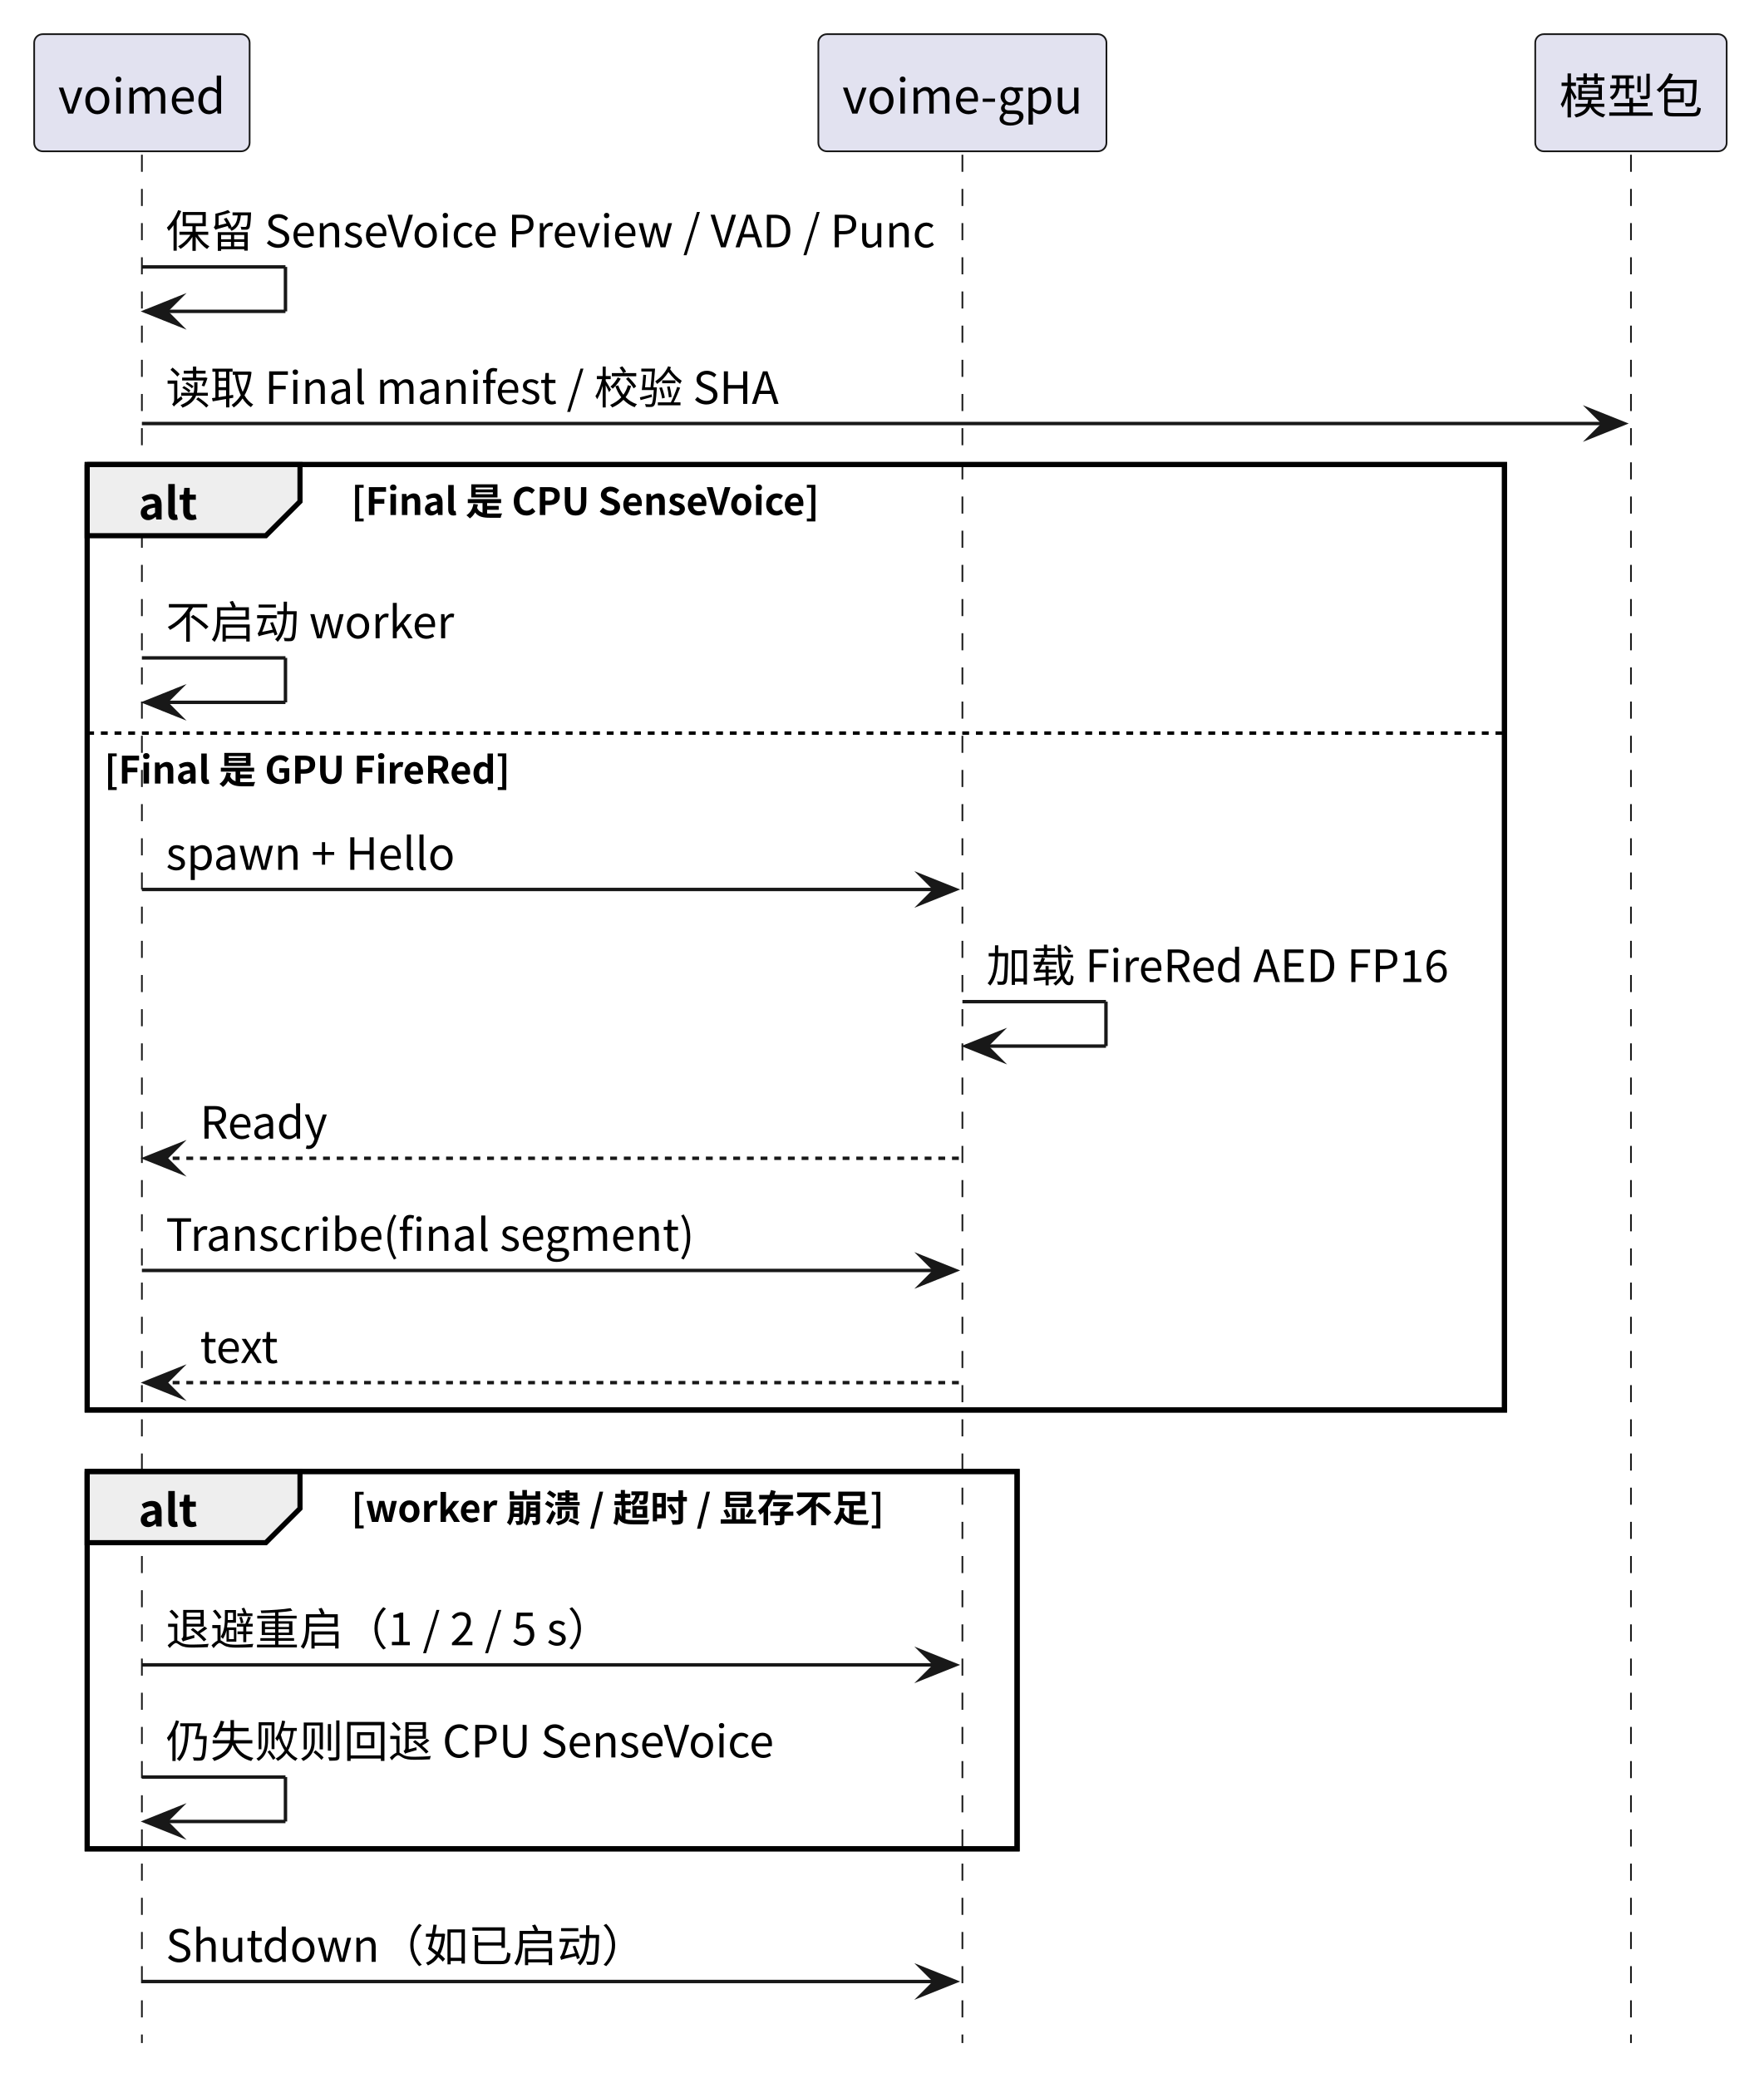
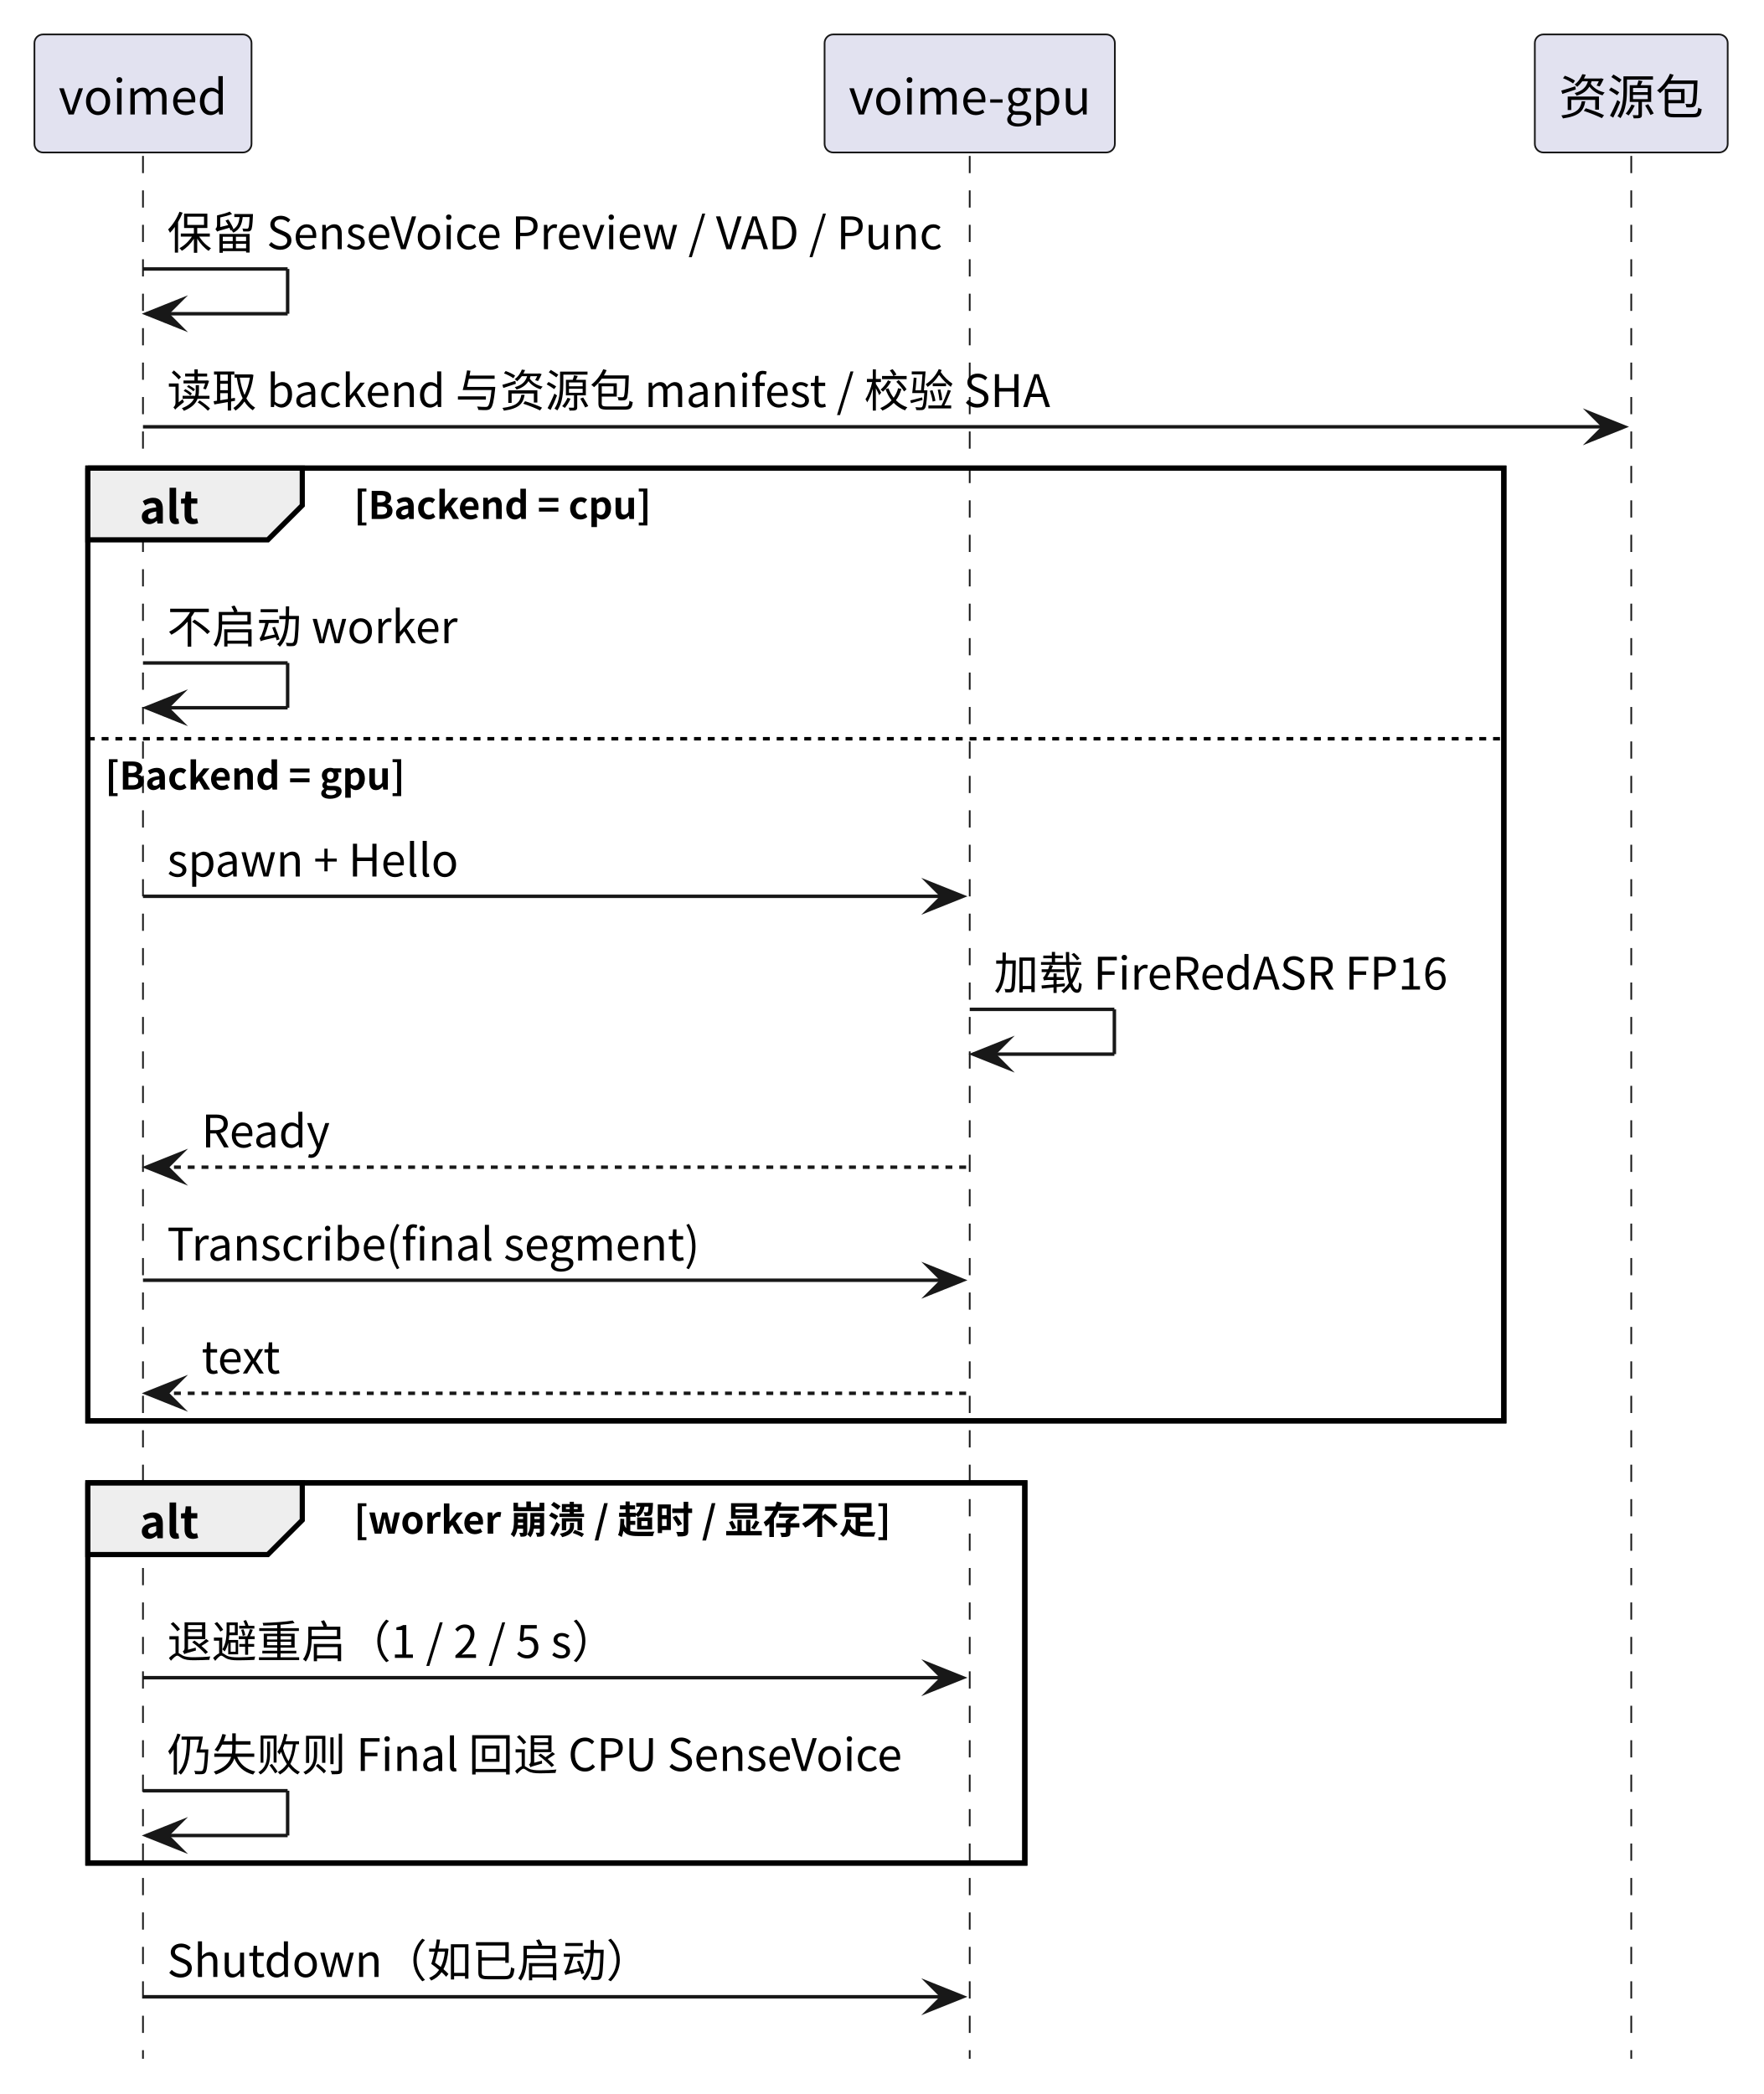
- <svg xmlns="http://www.w3.org/2000/svg" version="1.1" data-diagram-type="SEQUENCE" style="width:516px;height:608px;background:#FFFFFF;" width="516px" height="608px" viewBox="0 0 516 608" zoomAndPan="magnify" preserveAspectRatio="none" contentStyleType="text/css">
+ <svg xmlns="http://www.w3.org/2000/svg" version="1.1" data-diagram-type="SEQUENCE" style="width:512px;height:608px;background:#FFFFFF;" width="512px" height="608px" viewBox="0 0 512 608" zoomAndPan="magnify" preserveAspectRatio="none" contentStyleType="text/css">
  <defs />
  <g font-family="sans-serif" lengthAdjust="spacing">
-     <rect x="25.514" y="135.92" width="414.634" height="276.624" fill="none" style="stroke:#000;stroke-width:1.5;" />
+     <rect x="25.514" y="135.92" width="411.124" height="276.624" fill="none" style="stroke:#000;stroke-width:1.5;" />
    <rect x="25.514" y="430.544" width="272.044" height="110.4" fill="none" style="stroke:#000;stroke-width:1.5;" />
    <g>
      <rect x="38.014" y="45.272" width="8" height="552.496" fill="#000" fill-opacity="0" />
      <line x1="41.514" y1="45.272" x2="41.514" y2="597.768" style="stroke:#181818;stroke-width:0.5;stroke-dasharray:5,5;" />
    </g>
    <g>
      <rect x="278.058" y="45.272" width="8" height="552.496" fill="#000" fill-opacity="0" />
      <line x1="281.558" y1="45.272" x2="281.558" y2="597.768" style="stroke:#181818;stroke-width:0.5;stroke-dasharray:5,5;" />
    </g>
    <g>
-       <rect x="473.648" y="45.272" width="8" height="552.496" fill="#000" fill-opacity="0" />
-       <line x1="477.148" y1="45.272" x2="477.148" y2="597.768" style="stroke:#181818;stroke-width:0.5;stroke-dasharray:5,5;" />
+       <rect x="470.138" y="45.272" width="8" height="552.496" fill="#000" fill-opacity="0" />
+       <line x1="473.638" y1="45.272" x2="473.638" y2="597.768" style="stroke:#181818;stroke-width:0.5;stroke-dasharray:5,5;" />
    </g>
    <rect x="10" y="10" width="63.028" height="34.272" fill="#E2E2F0" style="stroke:#181818;stroke-width:0.5;" rx="2.5" ry="2.5" />
    <text x="17" y="33.24" fill="#000" font-size="14" textLength="49.028" font-family="'Noto Sans CJK SC'">voimed</text>
    <rect x="239.418" y="10" width="84.28" height="34.272" fill="#E2E2F0" style="stroke:#181818;stroke-width:0.5;" rx="2.5" ry="2.5" />
    <text x="246.418" y="33.24" fill="#000" font-size="14" textLength="70.28" font-family="'Noto Sans CJK SC'">voime-gpu</text>
-     <rect x="449.148" y="10" width="56" height="34.272" fill="#E2E2F0" style="stroke:#181818;stroke-width:0.5;" rx="2.5" ry="2.5" />
-     <text x="456.148" y="33.24" fill="#000" font-size="14" textLength="42" font-family="'Noto Sans CJK SC'">模型包</text>
+     <rect x="445.638" y="10" width="56" height="34.272" fill="#E2E2F0" style="stroke:#181818;stroke-width:0.5;" rx="2.5" ry="2.5" />
+     <text x="452.638" y="33.24" fill="#000" font-size="14" textLength="42" font-family="'Noto Sans CJK SC'">资源包</text>
    <line x1="41.514" y1="78.096" x2="83.514" y2="78.096" style="stroke:#181818;stroke-width:1;" />
    <line x1="83.514" y1="78.096" x2="83.514" y2="91.096" style="stroke:#181818;stroke-width:1;" />
    <line x1="42.514" y1="91.096" x2="83.514" y2="91.096" style="stroke:#181818;stroke-width:1;" />
    <polygon points="52.514,87.096,42.514,91.096,52.514,95.096,48.514,91.096" fill="#181818" style="stroke:#181818;stroke-width:1;stroke-linejoin:miter;stroke-miterlimit:10;" />
    <text x="48.514" y="72.352" fill="#000" font-size="13" textLength="226.044" font-family="'Noto Sans CJK SC'">保留 SenseVoice Preview / VAD / Punc</text>
-     <polygon points="465.148,119.92,475.148,123.92,465.148,127.92,469.148,123.92" fill="#181818" style="stroke:#181818;stroke-width:1;stroke-linejoin:miter;stroke-miterlimit:10;" />
-     <line x1="41.514" y1="123.92" x2="471.148" y2="123.92" style="stroke:#181818;stroke-width:1;" />
-     <text x="48.514" y="118.176" fill="#000" font-size="13" textLength="179.738" font-family="'Noto Sans CJK SC'">读取 Final manifest / 校验 SHA</text>
+     <polygon points="461.638,119.92,471.638,123.92,461.638,127.92,465.638,123.92" fill="#181818" style="stroke:#181818;stroke-width:1;stroke-linejoin:miter;stroke-miterlimit:10;" />
+     <line x1="41.514" y1="123.92" x2="467.638" y2="123.92" style="stroke:#181818;stroke-width:1;" />
+     <text x="48.514" y="118.176" fill="#000" font-size="13" textLength="257.309" font-family="'Noto Sans CJK SC'">读取 backend 与资源包 manifest / 校验 SHA</text>
    <path d="M25.514,135.92 L87.765,135.92 L87.765,146.744 L77.765,156.744 L25.514,156.744 L25.514,135.92" style="stroke:#000;stroke-width:1.5;" fill="#EEE" />
-     <rect x="25.514" y="135.92" width="414.634" height="276.624" fill="none" style="stroke:#000;stroke-width:1.5;" />
+     <rect x="25.514" y="135.92" width="411.124" height="276.624" fill="none" style="stroke:#000;stroke-width:1.5;" />
    <text x="40.514" y="152" fill="#000" font-size="13" textLength="17.251" font-weight="700" font-family="'Noto Sans CJK SC'">alt</text>
-     <text x="102.765" y="150.68" fill="#000" font-size="11" textLength="137.752" font-weight="700" font-family="'Noto Sans CJK SC'">[Final 是 CPU SenseVoice]</text>
+     <text x="102.765" y="150.68" fill="#000" font-size="11" textLength="86.646" font-weight="700" font-family="'Noto Sans CJK SC'">[Backend = cpu]</text>
    <line x1="41.514" y1="192.496" x2="83.514" y2="192.496" style="stroke:#181818;stroke-width:1;" />
    <line x1="83.514" y1="192.496" x2="83.514" y2="205.496" style="stroke:#181818;stroke-width:1;" />
    <line x1="42.514" y1="205.496" x2="83.514" y2="205.496" style="stroke:#181818;stroke-width:1;" />
    <polygon points="52.514,201.496,42.514,205.496,52.514,209.496,48.514,205.496" fill="#181818" style="stroke:#181818;stroke-width:1;stroke-linejoin:miter;stroke-miterlimit:10;" />
    <text x="48.514" y="186.752" fill="#000" font-size="13" textLength="84.682" font-family="'Noto Sans CJK SC'">不启动 worker</text>
-     <line x1="25.514" y1="214.496" x2="440.148" y2="214.496" style="stroke:#000;stroke-width:1;stroke-dasharray:2,2;" />
-     <text x="30.514" y="229.256" fill="#000" font-size="11" textLength="118.997" font-weight="700" font-family="'Noto Sans CJK SC'">[Final 是 GPU FireRed]</text>
+     <line x1="25.514" y1="214.496" x2="436.638" y2="214.496" style="stroke:#000;stroke-width:1;stroke-dasharray:2,2;" />
+     <text x="30.514" y="229.256" fill="#000" font-size="11" textLength="87.416" font-weight="700" font-family="'Noto Sans CJK SC'">[Backend = gpu]</text>
    <polygon points="269.558,256.248,279.558,260.248,269.558,264.248,273.558,260.248" fill="#181818" style="stroke:#181818;stroke-width:1;stroke-linejoin:miter;stroke-miterlimit:10;" />
    <line x1="41.514" y1="260.248" x2="275.558" y2="260.248" style="stroke:#181818;stroke-width:1;" />
    <text x="48.514" y="254.504" fill="#000" font-size="13" textLength="84.786" font-family="'Noto Sans CJK SC'">spawn + Hello</text>
    <line x1="281.558" y1="293.072" x2="323.558" y2="293.072" style="stroke:#181818;stroke-width:1;" />
    <line x1="323.558" y1="293.072" x2="323.558" y2="306.072" style="stroke:#181818;stroke-width:1;" />
    <line x1="282.558" y1="306.072" x2="323.558" y2="306.072" style="stroke:#181818;stroke-width:1;" />
    <polygon points="292.558,302.072,282.558,306.072,292.558,310.072,288.558,306.072" fill="#181818" style="stroke:#181818;stroke-width:1;stroke-linejoin:miter;stroke-miterlimit:10;" />
-     <text x="288.558" y="287.328" fill="#000" font-size="13" textLength="135.59" font-family="'Noto Sans CJK SC'">加载 FireRed AED FP16</text>
+     <text x="288.558" y="287.328" fill="#000" font-size="13" textLength="132.08" font-family="'Noto Sans CJK SC'">加载 FireRedASR FP16</text>
    <polygon points="52.514,334.896,42.514,338.896,52.514,342.896,48.514,338.896" fill="#181818" style="stroke:#181818;stroke-width:1;stroke-linejoin:miter;stroke-miterlimit:10;" />
    <line x1="46.514" y1="338.896" x2="280.558" y2="338.896" style="stroke:#181818;stroke-width:1;stroke-dasharray:2,2;" />
    <text x="58.514" y="333.152" fill="#000" font-size="13" textLength="37.609" font-family="'Noto Sans CJK SC'">Ready</text>
    <polygon points="269.558,367.72,279.558,371.72,269.558,375.72,273.558,371.72" fill="#181818" style="stroke:#181818;stroke-width:1;stroke-linejoin:miter;stroke-miterlimit:10;" />
    <line x1="41.514" y1="371.72" x2="275.558" y2="371.72" style="stroke:#181818;stroke-width:1;" />
    <text x="48.514" y="365.976" fill="#000" font-size="13" textLength="155.779" font-family="'Noto Sans CJK SC'">Transcribe(final segment)</text>
    <polygon points="52.514,400.544,42.514,404.544,52.514,408.544,48.514,404.544" fill="#181818" style="stroke:#181818;stroke-width:1;stroke-linejoin:miter;stroke-miterlimit:10;" />
    <line x1="46.514" y1="404.544" x2="280.558" y2="404.544" style="stroke:#181818;stroke-width:1;stroke-dasharray:2,2;" />
    <text x="58.514" y="398.8" fill="#000" font-size="13" textLength="23.478" font-family="'Noto Sans CJK SC'">text</text>
    <path d="M25.514,430.544 L87.765,430.544 L87.765,441.368 L77.765,451.368 L25.514,451.368 L25.514,430.544" style="stroke:#000;stroke-width:1.5;" fill="#EEE" />
    <rect x="25.514" y="430.544" width="272.044" height="110.4" fill="none" style="stroke:#000;stroke-width:1.5;" />
    <text x="40.514" y="446.624" fill="#000" font-size="13" textLength="17.251" font-weight="700" font-family="'Noto Sans CJK SC'">alt</text>
    <text x="102.765" y="445.304" fill="#000" font-size="11" textLength="156.32" font-weight="700" font-family="'Noto Sans CJK SC'">[worker 崩溃 / 超时 / 显存不足]</text>
    <polygon points="269.558,483.12,279.558,487.12,269.558,491.12,273.558,487.12" fill="#181818" style="stroke:#181818;stroke-width:1;stroke-linejoin:miter;stroke-miterlimit:10;" />
    <line x1="41.514" y1="487.12" x2="275.558" y2="487.12" style="stroke:#181818;stroke-width:1;" />
    <text x="48.514" y="481.376" fill="#000" font-size="13" textLength="130.481" font-family="'Noto Sans CJK SC'">退避重启（1 / 2 / 5 s）</text>
    <line x1="41.514" y1="519.944" x2="83.514" y2="519.944" style="stroke:#181818;stroke-width:1;" />
    <line x1="83.514" y1="519.944" x2="83.514" y2="532.944" style="stroke:#181818;stroke-width:1;" />
    <line x1="42.514" y1="532.944" x2="83.514" y2="532.944" style="stroke:#181818;stroke-width:1;" />
    <polygon points="52.514,528.944,42.514,532.944,52.514,536.944,48.514,532.944" fill="#181818" style="stroke:#181818;stroke-width:1;stroke-linejoin:miter;stroke-miterlimit:10;" />
-     <text x="48.514" y="514.2" fill="#000" font-size="13" textLength="178.646" font-family="'Noto Sans CJK SC'">仍失败则回退 CPU SenseVoice</text>
+     <text x="48.514" y="514.2" fill="#000" font-size="13" textLength="214.162" font-family="'Noto Sans CJK SC'">仍失败则 Final 回退 CPU SenseVoice</text>
    <polygon points="269.558,575.768,279.558,579.768,269.558,583.768,273.558,579.768" fill="#181818" style="stroke:#181818;stroke-width:1;stroke-linejoin:miter;stroke-miterlimit:10;" />
    <line x1="41.514" y1="579.768" x2="275.558" y2="579.768" style="stroke:#181818;stroke-width:1;" />
    <text x="48.514" y="574.024" fill="#000" font-size="13" textLength="140.725" font-family="'Noto Sans CJK SC'">Shutdown（如已启动）</text>
  </g>
</svg>
